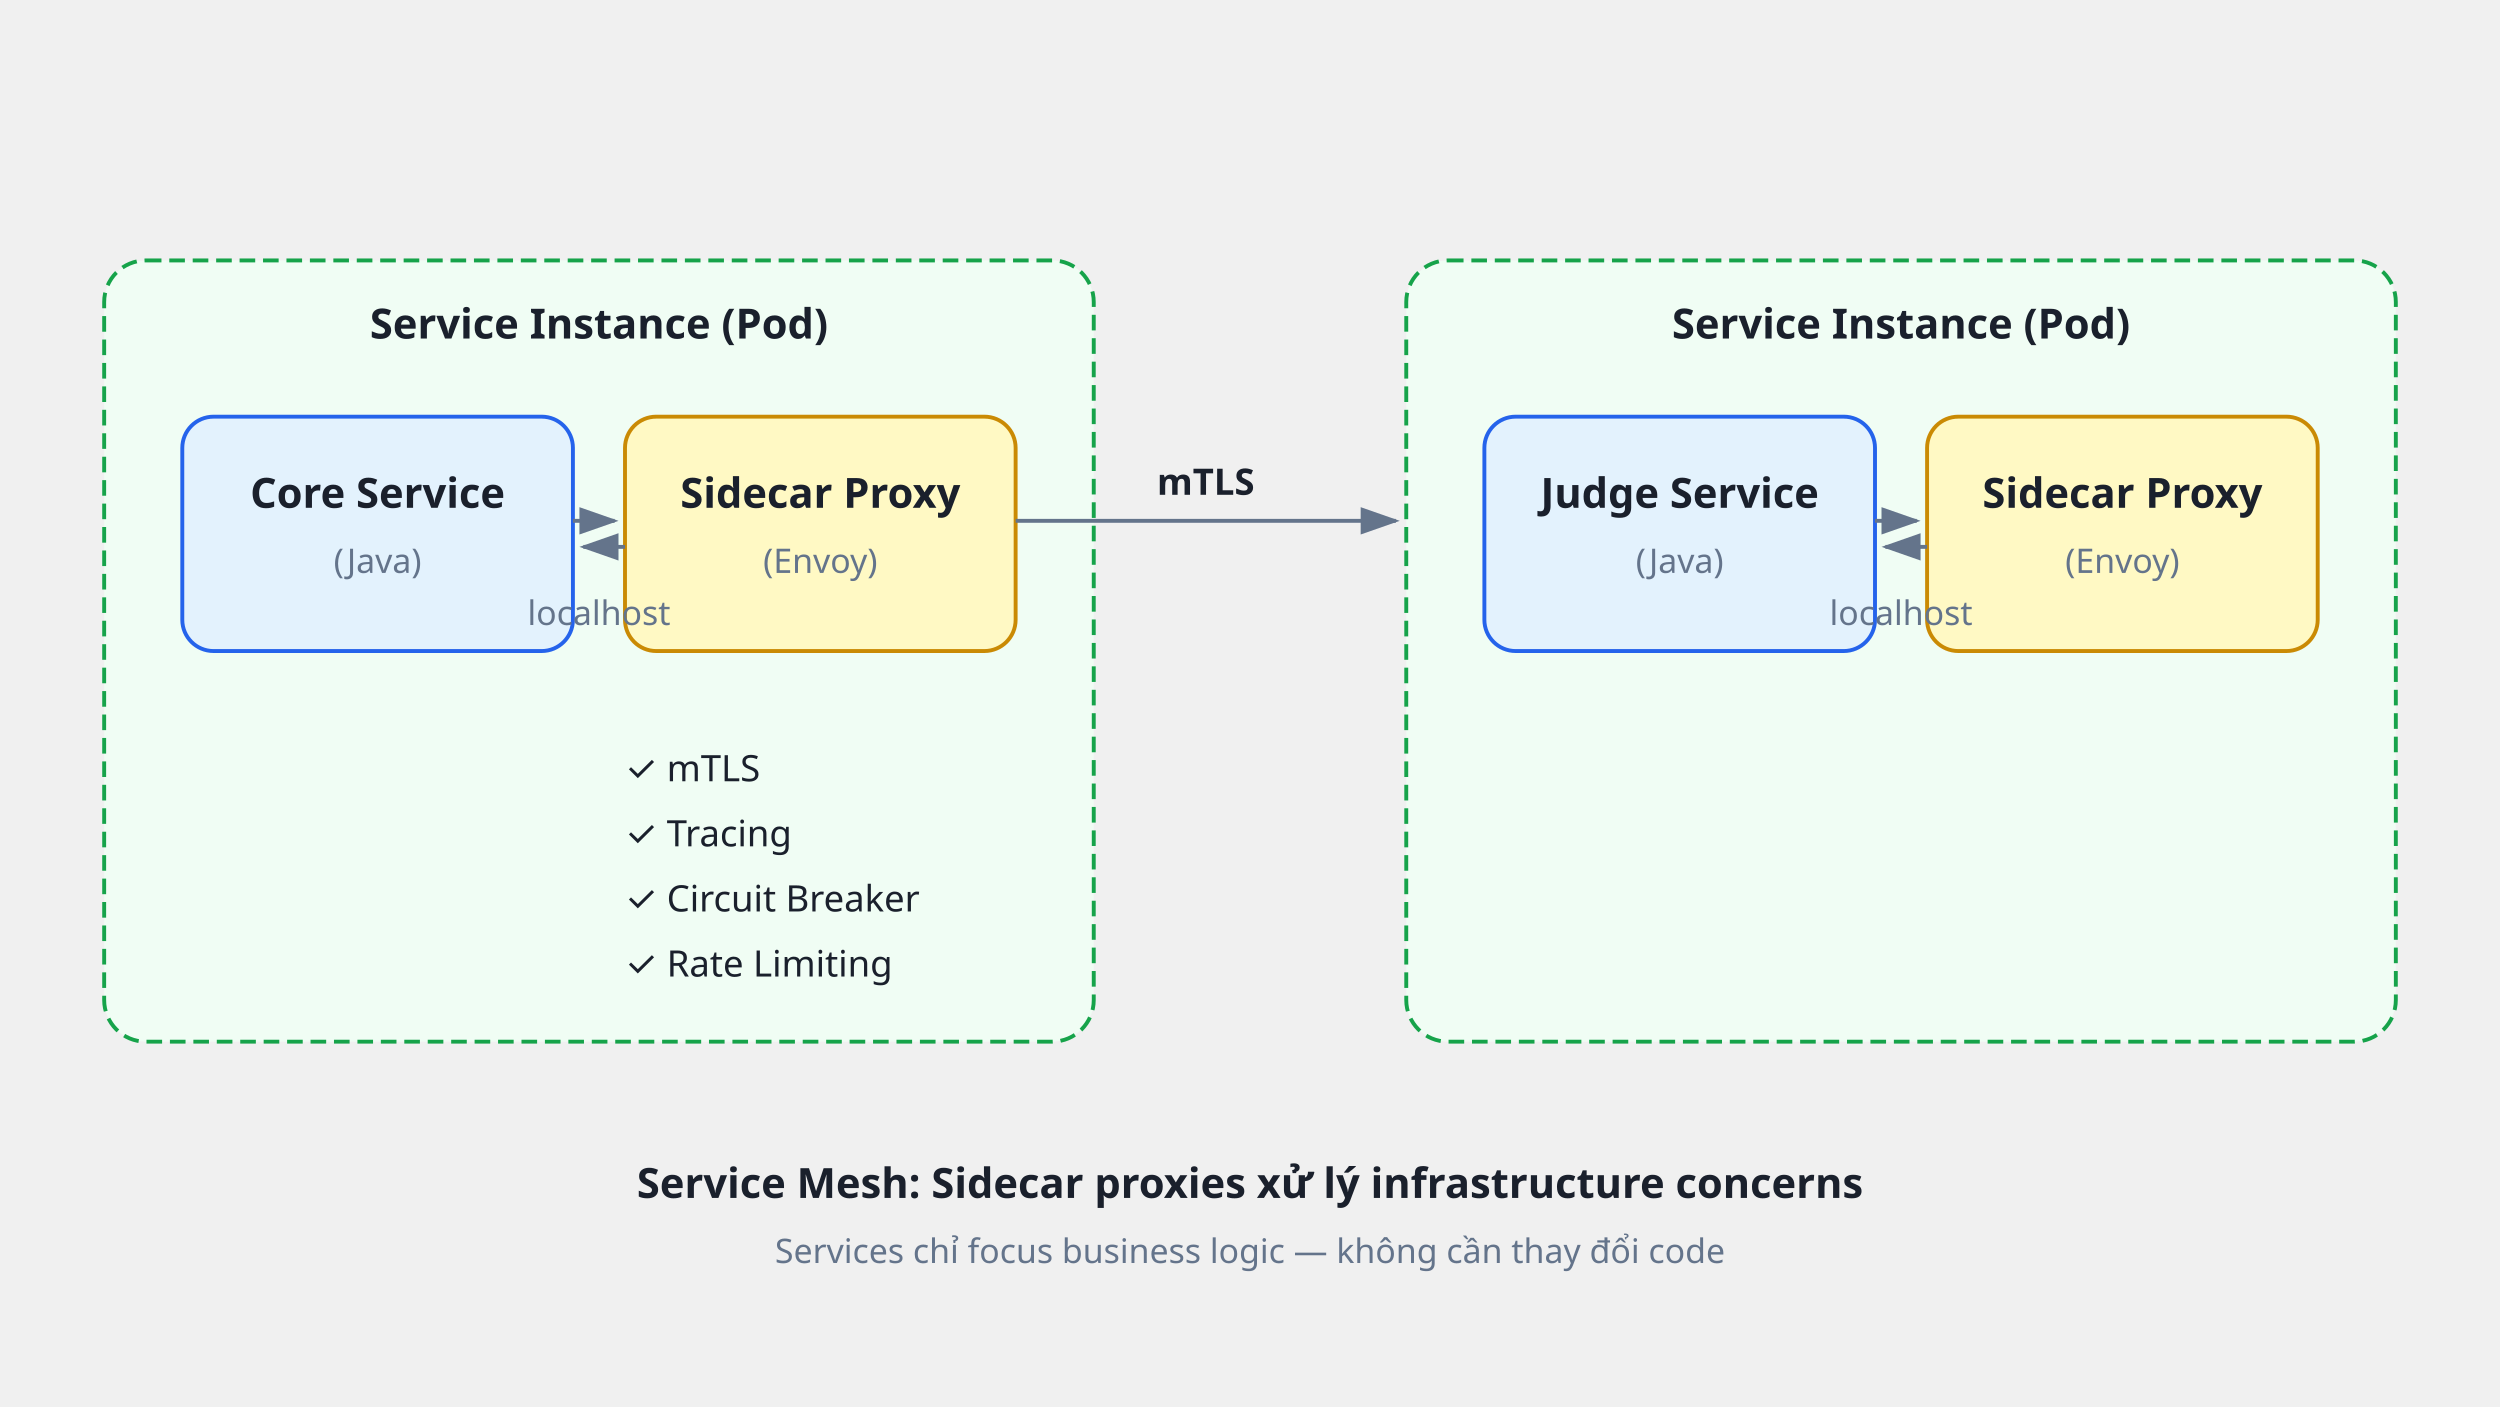
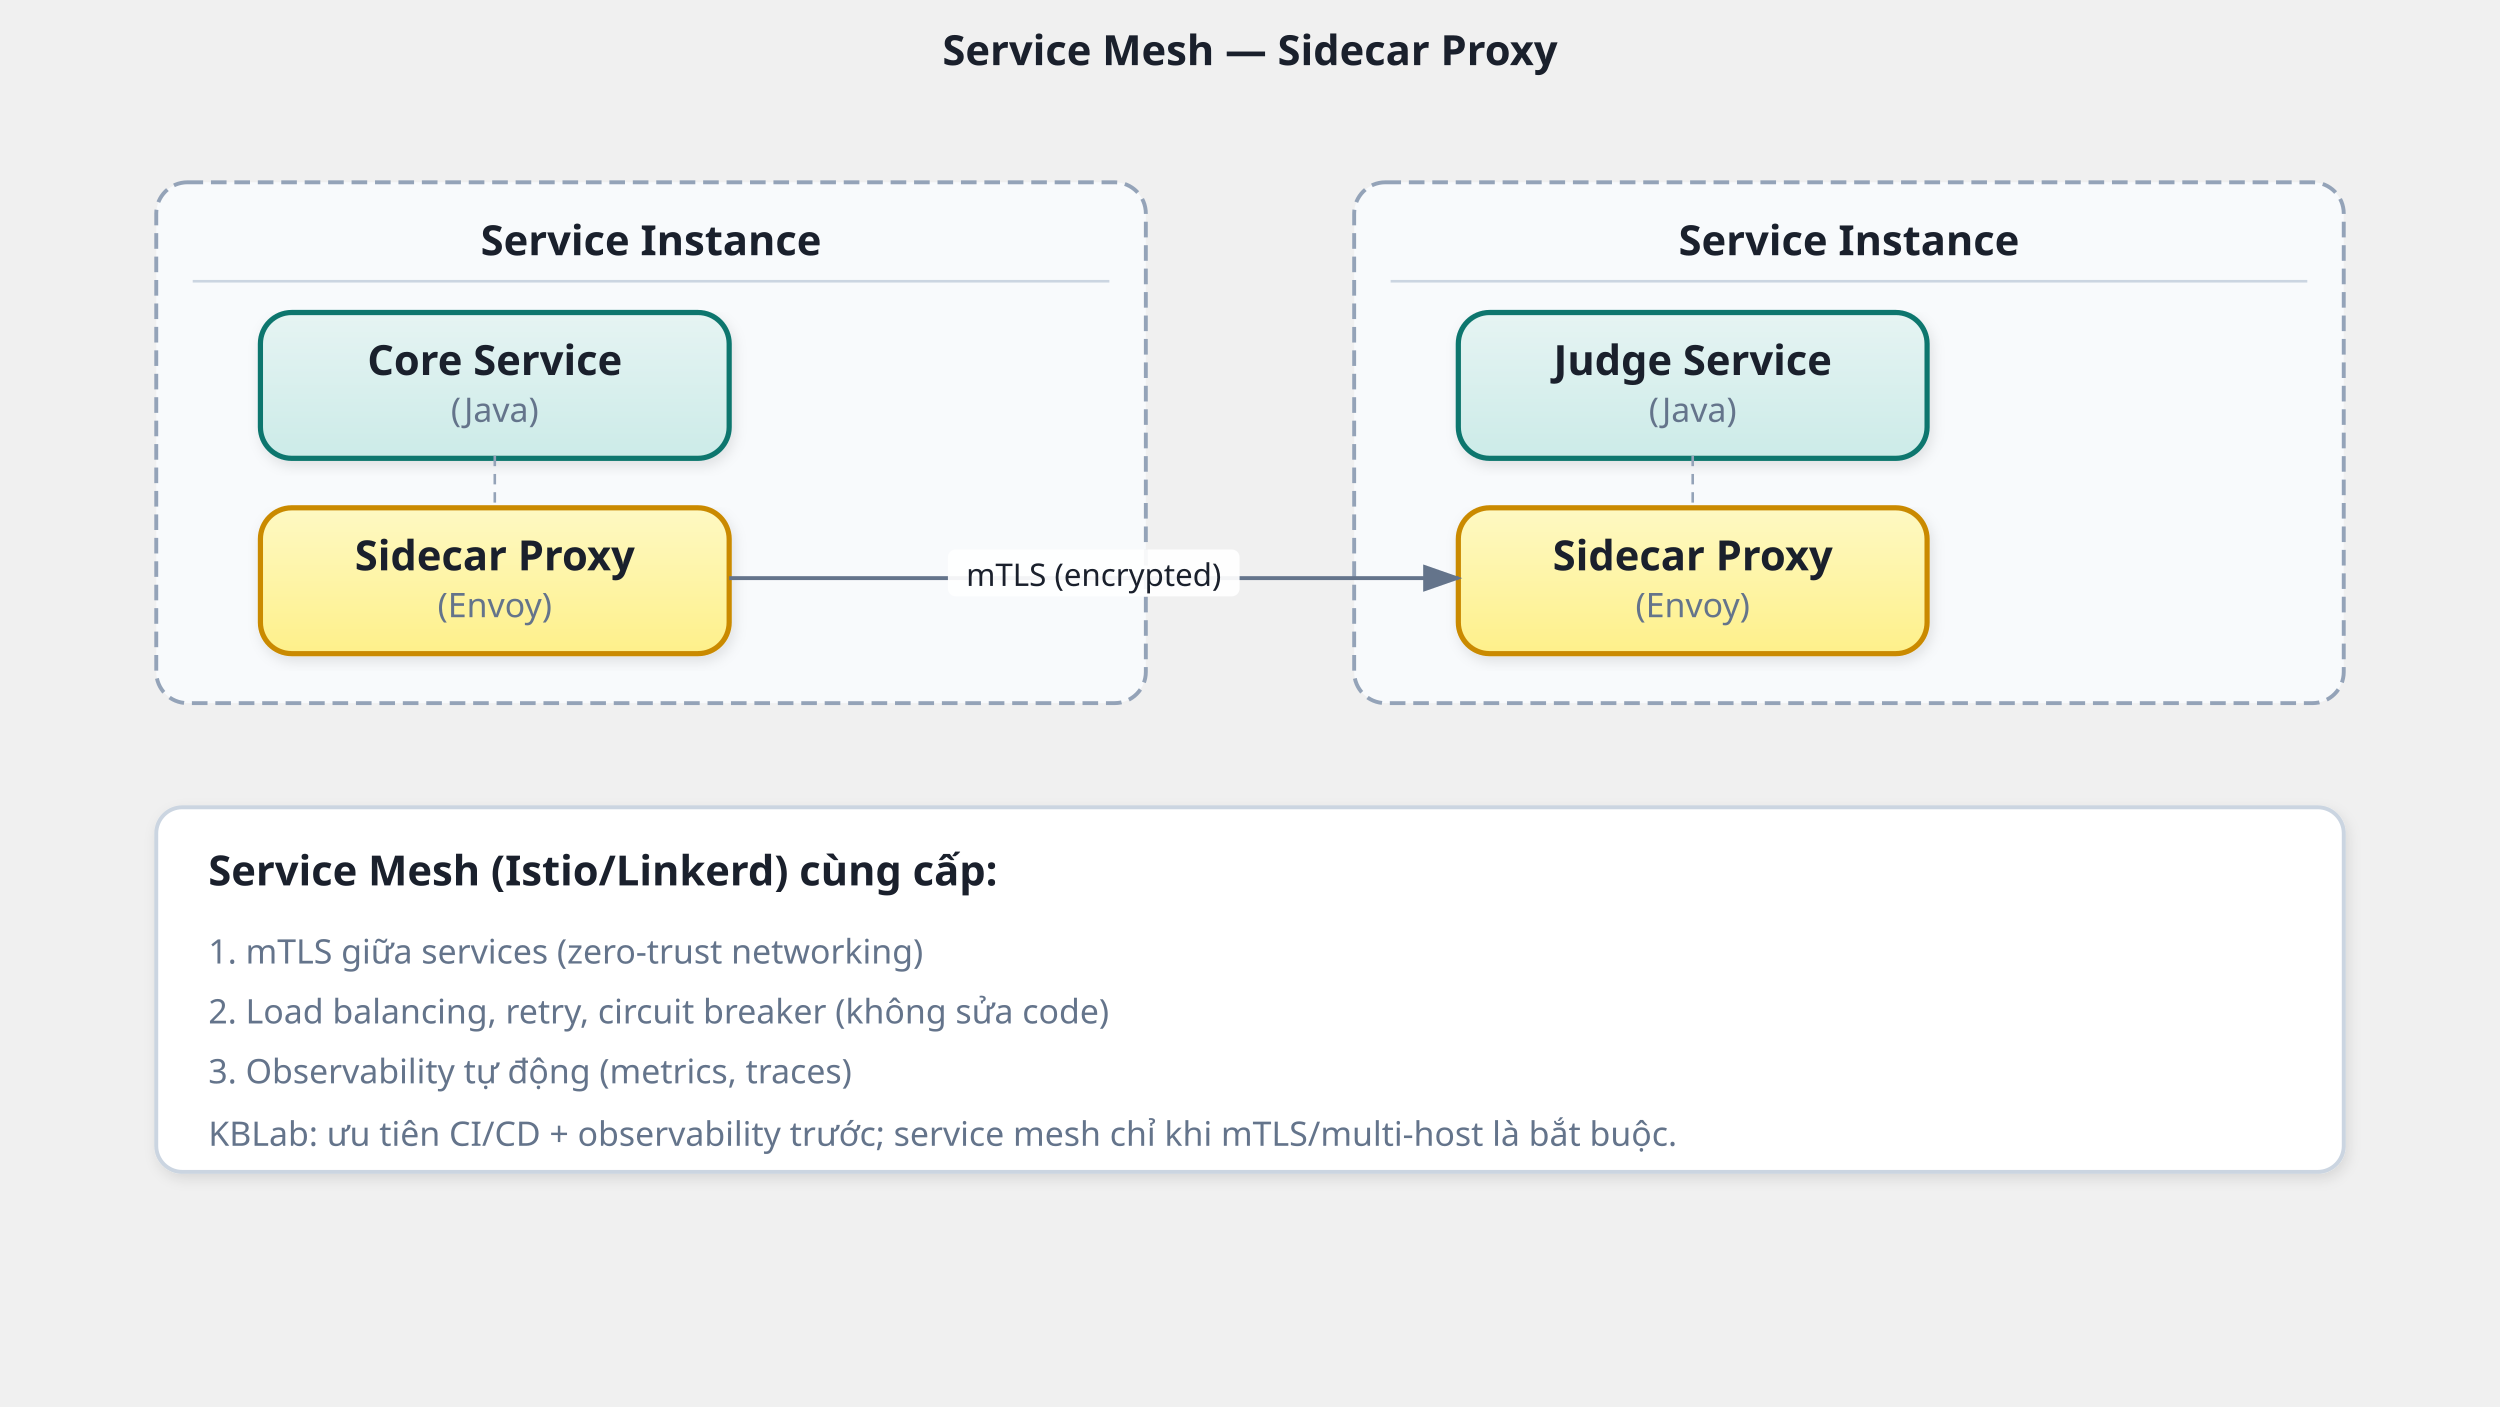
<svg xmlns="http://www.w3.org/2000/svg" viewBox="0 0 960 540" width="100%" height="100%">
  <defs>
    <marker id="arrowhead" markerWidth="10" markerHeight="7" refX="9" refY="3.5" orient="auto">
      <polygon points="0 0, 10 3.5, 0 7" fill="#64748b" />
    </marker>
+     <marker id="arrowhead-danger" markerWidth="10" markerHeight="7" refX="9" refY="3.5" orient="auto">
+       <polygon points="0 0, 10 3.5, 0 7" fill="#dc2626" />
+     </marker>
+     <filter id="shadow" x="-4%" y="-4%" width="108%" height="116%">
+       <feDropShadow dx="1" dy="2" stdDeviation="2.5" flood-color="#0000001a" />
+     </filter>
+     <linearGradient id="grad-service" x1="0" y1="0" x2="0" y2="1">
+       <stop offset="0%" stop-color="#e6f4f3" />
+       <stop offset="100%" stop-color="#ccebe8" />
+     </linearGradient>
+     <linearGradient id="grad-storage" x1="0" y1="0" x2="0" y2="1">
+       <stop offset="0%" stop-color="#dbeafe" />
+       <stop offset="100%" stop-color="#bfdbfe" />
+     </linearGradient>
+     <linearGradient id="grad-event" x1="0" y1="0" x2="0" y2="1">
+       <stop offset="0%" stop-color="#fef9c3" />
+       <stop offset="100%" stop-color="#fef08a" />
+     </linearGradient>
+     <linearGradient id="grad-success" x1="0" y1="0" x2="0" y2="1">
+       <stop offset="0%" stop-color="#dcfce7" />
+       <stop offset="100%" stop-color="#bbf7d0" />
+     </linearGradient>
+     <linearGradient id="grad-danger" x1="0" y1="0" x2="0" y2="1">
+       <stop offset="0%" stop-color="#fee2e2" />
+       <stop offset="100%" stop-color="#fecaca" />
+     </linearGradient>
+     <linearGradient id="grad-warning" x1="0" y1="0" x2="0" y2="1">
+       <stop offset="0%" stop-color="#fff7ed" />
+       <stop offset="100%" stop-color="#ffedd5" />
+     </linearGradient>
+     <linearGradient id="grad-info" x1="0" y1="0" x2="0" y2="1">
+       <stop offset="0%" stop-color="#eff6ff" />
+       <stop offset="100%" stop-color="#dbeafe" />
+     </linearGradient>
+     <linearGradient id="grad-highlight" x1="0" y1="0" x2="0" y2="1">
+       <stop offset="0%" stop-color="#f5f3ff" />
+       <stop offset="100%" stop-color="#ede9fe" />
+     </linearGradient>
+     <linearGradient id="grad-legacy" x1="0" y1="0" x2="0" y2="1">
+       <stop offset="0%" stop-color="#f3f4f6" />
+       <stop offset="100%" stop-color="#e5e7eb" />
+     </linearGradient>
  </defs>
  <style>
-     text { font-family: 'Segoe UI', system-ui, -apple-system, sans-serif; font-size: 14px; fill: #1a202c; }
-     .title { font-weight: bold; font-size: 16px; }
+     text {
+       font-family: 'Segoe UI', system-ui, -apple-system, sans-serif;
+       font-size: 14px;
+       fill: #1a202c;
+     }
+     .title { font-weight: 600; font-size: 16px; }
+     .small { font-size: 12px; }
    .subtitle { font-size: 13px; fill: #64748b; }
+     .mono { font-family: 'Consolas', 'DejaVu Sans Mono', monospace; font-size: 12px; }
+ 
    .cluster { fill: #f8fafc; stroke: #94a3b8; stroke-width: 1.5; stroke-dasharray: 6 3; }
-     .v1 { fill: #f1f5f9; stroke: #94a3b8; stroke-width: 1.5; }
-     .v2 { fill: #dcfce7; stroke: #16a34a; stroke-width: 1.5; }
-     .updating { fill: #fef08a; stroke: #ca8a04; stroke-width: 1.5; stroke-dasharray: 4 2; }
-     
-     .cp { fill: #E3F2FD; stroke: #2563eb; stroke-width: 1.5; }
-     .node1 { fill: #E8F5E9; stroke: #16a34a; stroke-width: 1.5; }
-     .node2 { fill: #FFF9C4; stroke: #ca8a04; stroke-width: 1.5; }
-     
-     .infra { fill: #E3F2FD; stroke: #2563eb; stroke-width: 1.5; }
-     .platform { fill: #FFF9C4; stroke: #ca8a04; stroke-width: 1.5; }
-     .app { fill: #E8F5E9; stroke: #16a34a; stroke-width: 1.5; }
-     .fe { fill: #F3E5F5; stroke: #9c27b0; stroke-width: 1.5; }
-     
-     .service { fill: #ffffff; stroke: #94a3b8; stroke-width: 1.5; }
-     .sidecar { fill: #FFF9C4; stroke: #ca8a04; stroke-width: 1.5; }
-     .pod { fill: #f0fdf4; stroke: #16a34a; stroke-width: 1.5; stroke-dasharray: 6 3; }
-     
-     .arrow { stroke: #64748b; stroke-width: 1.5; fill: none; marker-end: url(#arrowhead); }
+     .service { fill: url(#grad-service); stroke: #0f766e; stroke-width: 2.0; filter: url(#shadow); }
+     .storage { fill: url(#grad-storage); stroke: #2563eb; stroke-width: 2.0; filter: url(#shadow); }
+     .event   { fill: url(#grad-event);   stroke: #ca8a04;   stroke-width: 2.0; filter: url(#shadow); }
+     .success { fill: url(#grad-success); stroke: #16a34a; stroke-width: 2.0; filter: url(#shadow); }
+     .danger  { fill: url(#grad-danger);  stroke: #dc2626;  stroke-width: 2.0; filter: url(#shadow); }
+     .warning { fill: url(#grad-warning); stroke: #ea580c; stroke-width: 2.0; filter: url(#shadow); }
+     .info    { fill: url(#grad-info);    stroke: #3b82f6;    stroke-width: 2.0; filter: url(#shadow); }
+     .highlight { fill: url(#grad-highlight); stroke: #7c3aed; stroke-width: 2.0; filter: url(#shadow); }
+     .legacy  { fill: url(#grad-legacy);  stroke: #9ca3af;  stroke-width: 1.5; filter: url(#shadow); }
+     .note    { fill: #ffffff;    stroke: #cbd5e1;   stroke-width: 1.5; filter: url(#shadow); }
+     .step    { fill: #ffffff;    stroke: #94a3b8;         stroke-width: 1.5; filter: url(#shadow); }
+ 
+     .service-flat { fill: #e6f4f3; stroke: #0f766e; stroke-width: 1.5; }
+     .storage-flat { fill: #dbeafe; stroke: #2563eb; stroke-width: 1.5; }
+     .event-flat   { fill: #fef9c3;   stroke: #ca8a04;   stroke-width: 1.5; }
+ 
+     .arrow {
+       stroke: #64748b; stroke-width: 1.5; fill: none;
+       marker-end: url(#arrowhead);
+     }
+     .arrow-dashed {
+       stroke: #64748b; stroke-width: 1.5; fill: none;
+       stroke-dasharray: 6 3; marker-end: url(#arrowhead);
+     }
+     .arrow-danger {
+       stroke: #dc2626; stroke-width: 2.0; fill: none;
+       marker-end: url(#arrowhead-danger);
+     }
+     .arrow-bg { fill: #ffffff; opacity: 0.92; }
+     .lifeline {
+       stroke: #94a3b8; stroke-width: 1.0;
+       stroke-dasharray: 4 3; fill: none;
+     }
+     .separator {
+       stroke: #cbd5e1; stroke-width: 1.0;
+     }
  </style>
-   <rect x="40" y="100" width="380" height="300" rx="16" class="pod" />
-   <text x="230" y="130" text-anchor="middle" class="title">Service Instance (Pod)</text>
-   <rect x="70" y="160" width="150" height="90" rx="12" class="infra" />
-   <text x="145" y="195" text-anchor="middle" class="title">Core Service</text>
-   <text x="145" y="220" text-anchor="middle" class="subtitle">(Java)</text>
-   <rect x="240" y="160" width="150" height="90" rx="12" class="sidecar" />
-   <text x="315" y="195" text-anchor="middle" class="title">Sidecar Proxy</text>
-   <text x="315" y="220" text-anchor="middle" class="subtitle">(Envoy)</text>
-   <path d="M 220 200 L 236 200" class="arrow" />
-   <path d="M 240 210 L 224 210" class="arrow" />
-   <text x="230" y="240" text-anchor="middle" class="subtitle">localhost</text>
-   <text x="240" y="300" font-size="12" fill="#64748b">✓ mTLS</text>
-   <text x="240" y="325" font-size="12" fill="#64748b">✓ Tracing</text>
-   <text x="240" y="350" font-size="12" fill="#64748b">✓ Circuit Breaker</text>
-   <text x="240" y="375" font-size="12" fill="#64748b">✓ Rate Limiting</text>
-   <rect x="540" y="100" width="380" height="300" rx="16" class="pod" />
-   <text x="730" y="130" text-anchor="middle" class="title">Service Instance (Pod)</text>
-   <rect x="570" y="160" width="150" height="90" rx="12" class="infra" />
-   <text x="645" y="195" text-anchor="middle" class="title">Judge Service</text>
-   <text x="645" y="220" text-anchor="middle" class="subtitle">(Java)</text>
-   <rect x="740" y="160" width="150" height="90" rx="12" class="sidecar" />
-   <text x="815" y="195" text-anchor="middle" class="title">Sidecar Proxy</text>
-   <text x="815" y="220" text-anchor="middle" class="subtitle">(Envoy)</text>
-   <path d="M 720 200 L 736 200" class="arrow" />
-   <path d="M 740 210 L 724 210" class="arrow" />
-   <text x="730" y="240" text-anchor="middle" class="subtitle">localhost</text>
-   <path d="M 390 200 L 536 200" class="arrow" />
-   <text x="463" y="190" text-anchor="middle" font-size="13" fill="#ca8a04" font-weight="bold">mTLS</text>
-   <text x="480" y="460" text-anchor="middle" class="title">Service Mesh: Sidecar proxies xử lý infrastructure concerns</text>
-   <text x="480" y="485" text-anchor="middle" class="subtitle">Services chỉ focus business logic — không cần thay đổi code</text>
+   <text x="480" y="25" text-anchor="middle" class="title">Service Mesh — Sidecar Proxy</text>
+   <rect x="60" y="70" width="380" height="200" rx="12" class="cluster" />
+   <text x="250.0" y="98" text-anchor="middle" class="title">Service Instance</text>
+   <line x1="74" y1="108" x2="426" y2="108" class="separator" />
+   <rect x="100" y="120" width="180" height="56" rx="12" class="service" />
+   <text x="190.0" y="144.0" text-anchor="middle" class="title">Core Service</text>
+   <text x="190.0" y="162.0" text-anchor="middle" class="subtitle">(Java)</text>
+   <rect x="100" y="195" width="180" height="56" rx="12" class="event" />
+   <text x="190.0" y="219.0" text-anchor="middle" class="title">Sidecar Proxy</text>
+   <text x="190.0" y="237.0" text-anchor="middle" class="subtitle">(Envoy)</text>
+   <line x1="190" y1="175" x2="190" y2="195" stroke="#94a3b8" stroke-width="1" stroke-dasharray="4 3" />
+   <rect x="520" y="70" width="380" height="200" rx="12" class="cluster" />
+   <text x="710.0" y="98" text-anchor="middle" class="title">Service Instance</text>
+   <line x1="534" y1="108" x2="886" y2="108" class="separator" />
+   <rect x="560" y="120" width="180" height="56" rx="12" class="service" />
+   <text x="650.0" y="144.0" text-anchor="middle" class="title">Judge Service</text>
+   <text x="650.0" y="162.0" text-anchor="middle" class="subtitle">(Java)</text>
+   <rect x="560" y="195" width="180" height="56" rx="12" class="event" />
+   <text x="650.0" y="219.0" text-anchor="middle" class="title">Sidecar Proxy</text>
+   <text x="650.0" y="237.0" text-anchor="middle" class="subtitle">(Envoy)</text>
+   <line x1="650" y1="175" x2="650" y2="195" stroke="#94a3b8" stroke-width="1" stroke-dasharray="4 3" />
+   <path d="M 280 222 L 560 222" class="arrow" />
+   <rect x="364.0" y="211.0" width="112" height="18" rx="3" class="arrow-bg" />
+   <text x="420.0" y="225.0" text-anchor="middle" class="small" fill="#475569">mTLS (encrypted)</text>
+   <rect x="60" y="310" width="840" height="140" rx="10" class="note" />
+   <text x="80" y="340" class="title">Service Mesh (Istio/Linkerd) cùng cấp:</text>
+   <text x="80" y="370" class="subtitle">1. mTLS giữa services (zero-trust networking)</text>
+   <text x="80" y="393" class="subtitle">2. Load balancing, retry, circuit breaker (không sửa code)</text>
+   <text x="80" y="416" class="subtitle">3. Observability tự động (metrics, traces)</text>
+   <text x="80" y="440" class="subtitle">KBLab: ưu tiên CI/CD + observability trước; service mesh chỉ khi mTLS/multi-host là bắt buộc.</text>
</svg>
